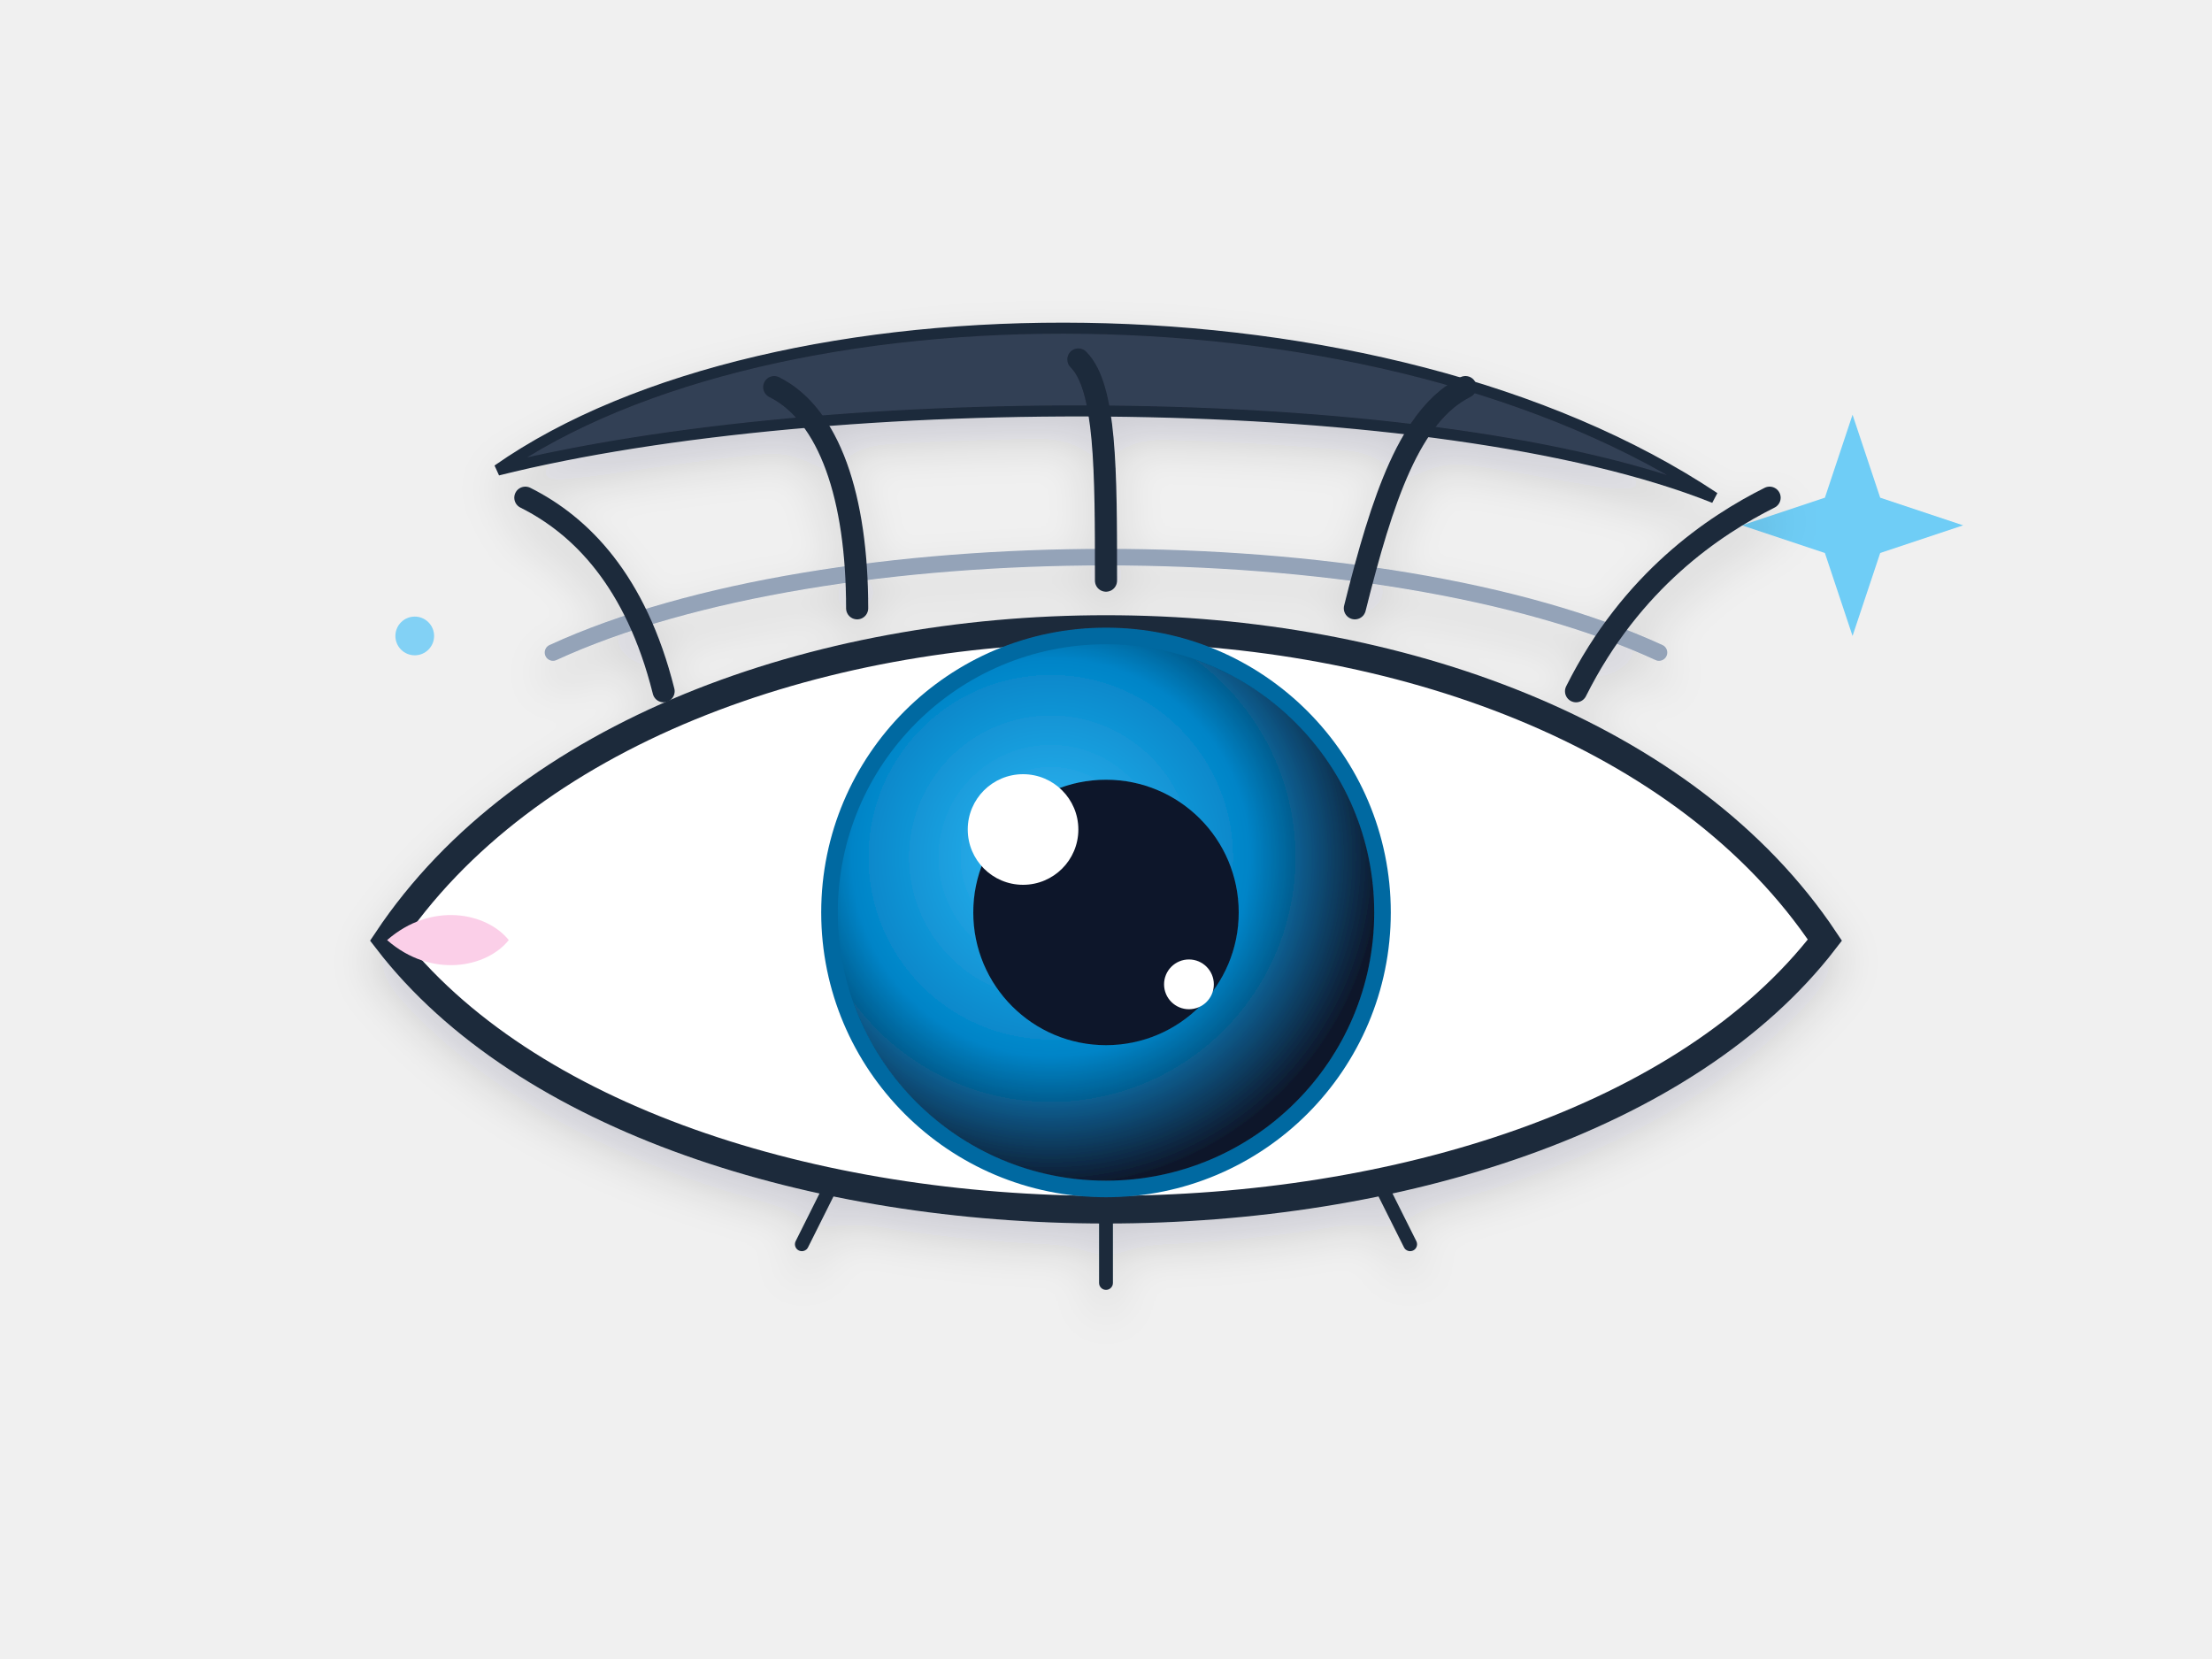
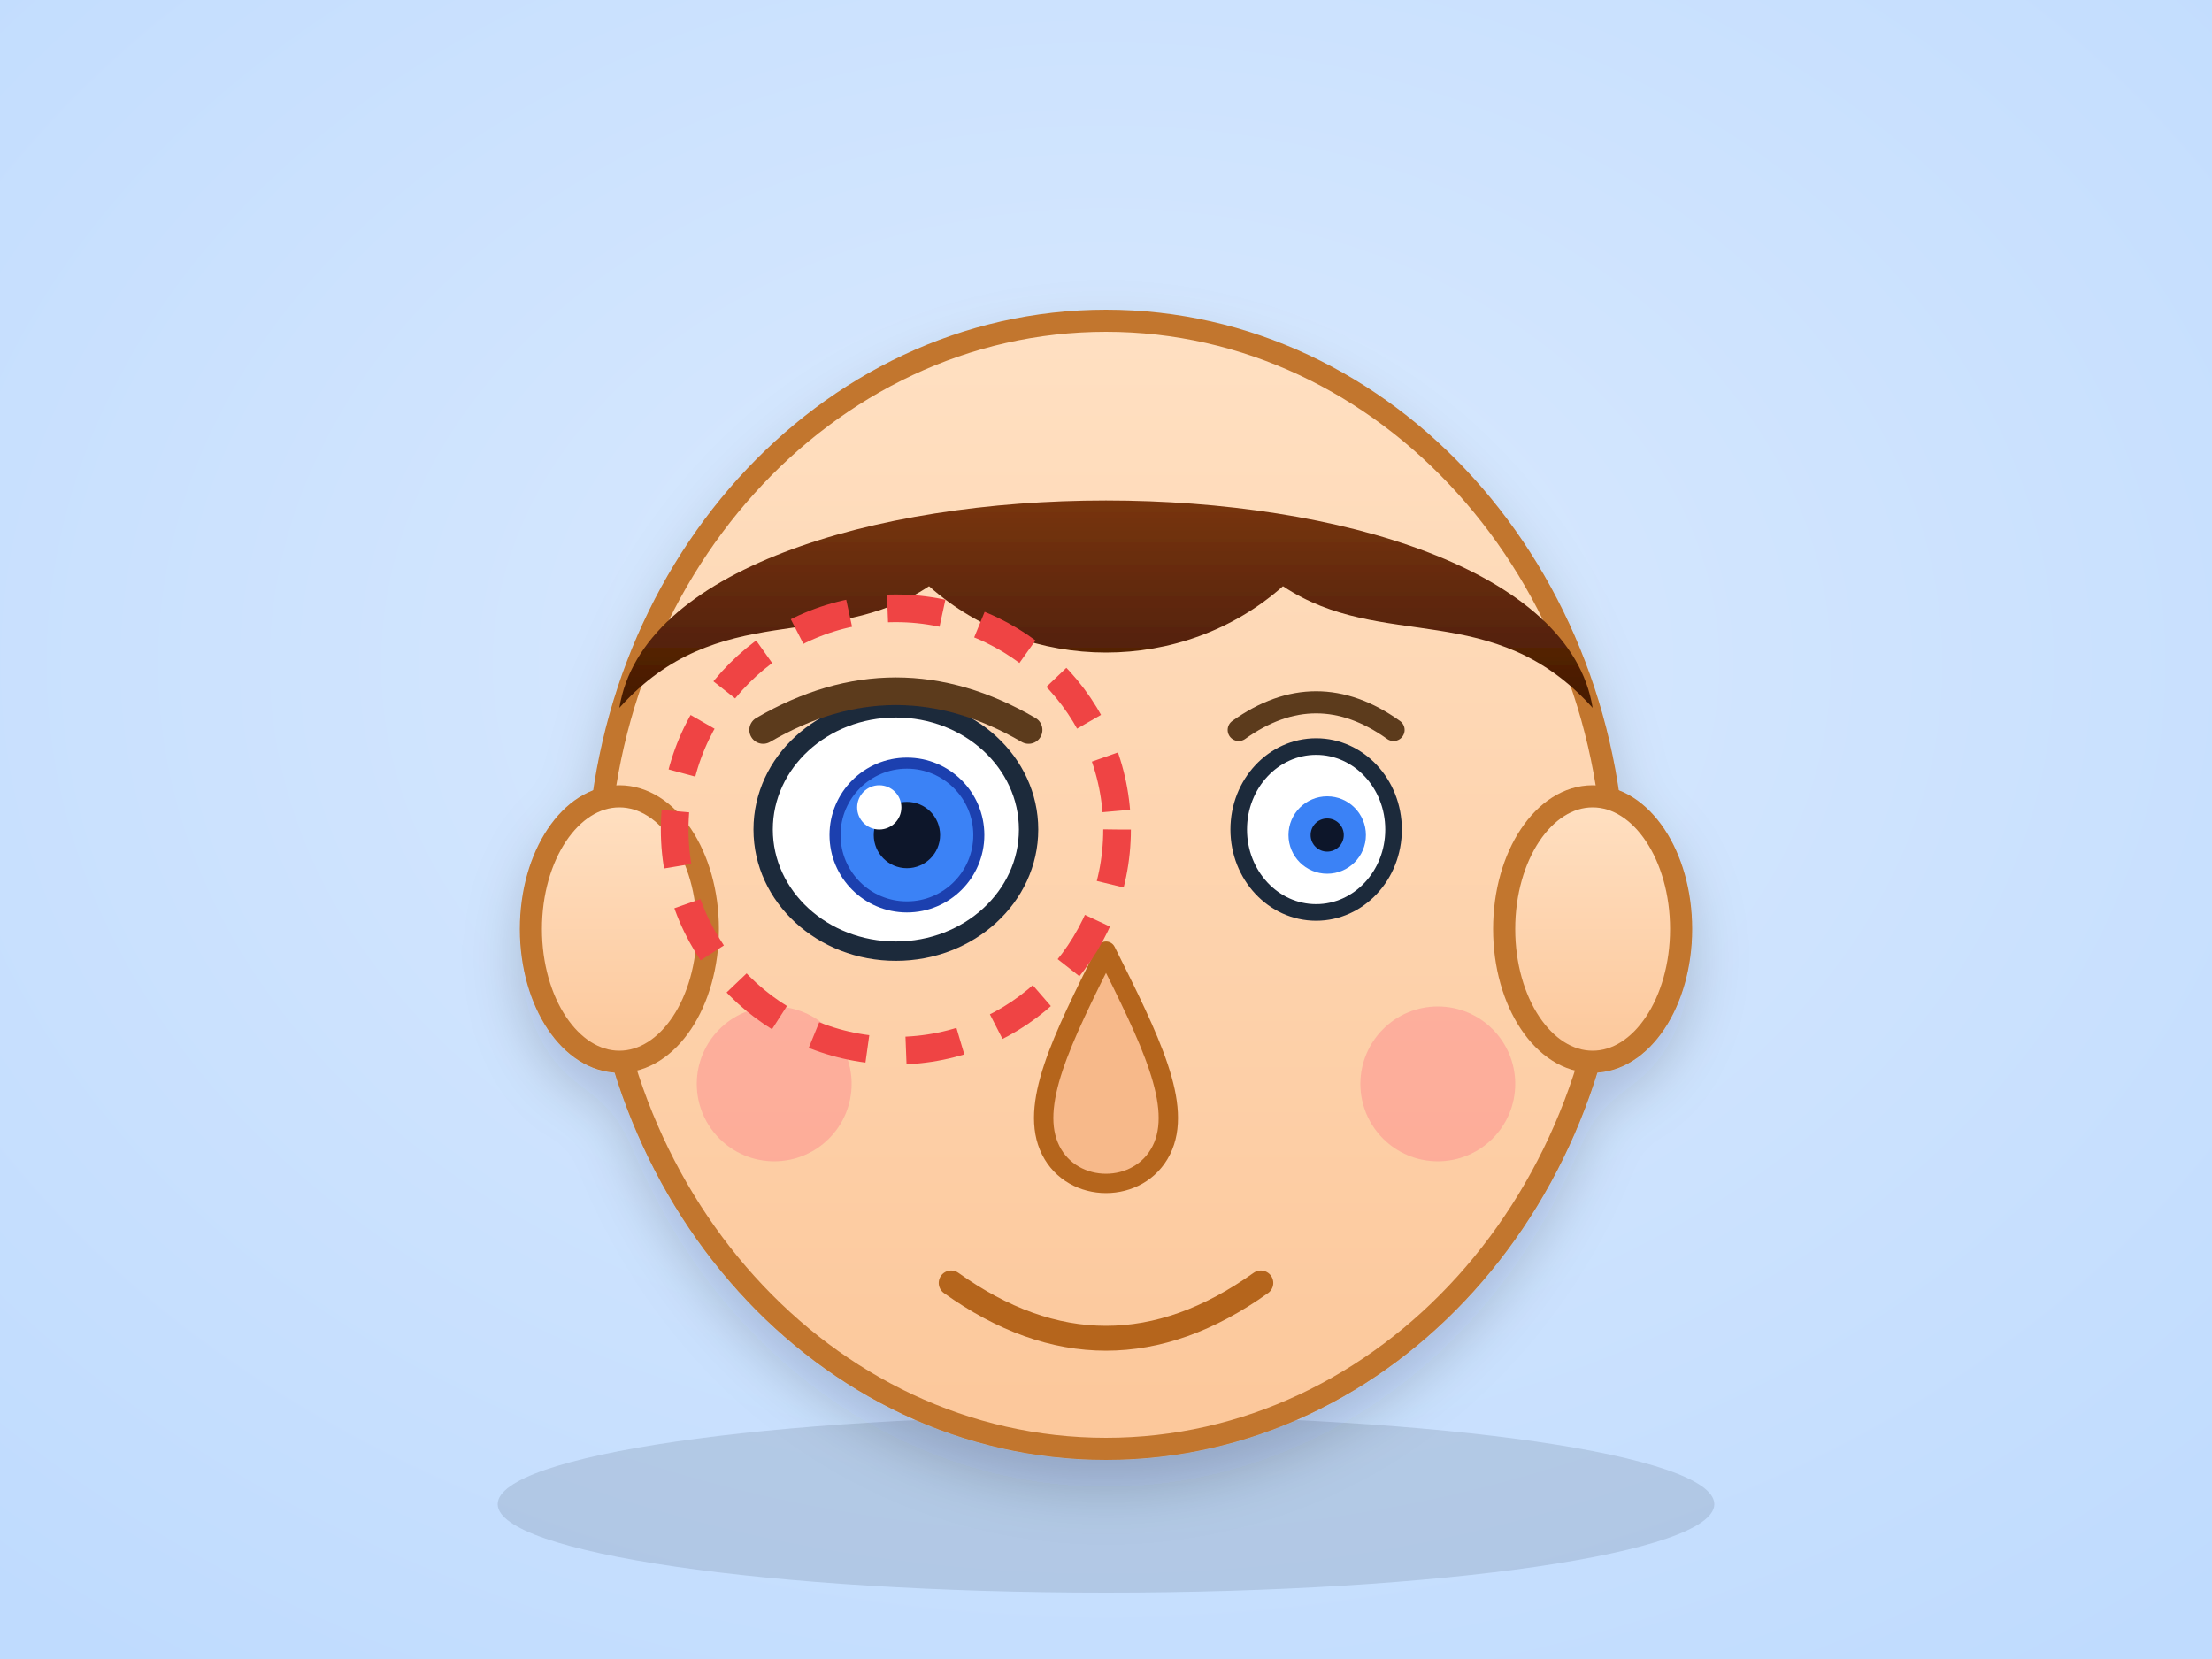
<svg xmlns="http://www.w3.org/2000/svg" viewBox="0 0 400 300" role="img" aria-labelledby="title-eye desc-eye">
  <defs>
-     <radialGradient id="iris-grad" cx="40%" cy="40%" r="60%">
-       <stop offset="0%" stop-color="#38bdf8" />
-       <stop offset="60%" stop-color="#0284c7" />
-       <stop offset="100%" stop-color="#0f172a" />
+     <radialGradient id="eye-bg" cx="50%" cy="40%" r="75%">
+       <stop offset="0%" stop-color="#dbeafe" />
+       <stop offset="100%" stop-color="#bfdbfe" />
    </radialGradient>
-     <filter id="soft-shadow" x="-10%" y="-10%" width="120%" height="120%">
-       <feDropShadow dx="0" dy="4" stdDeviation="4" flood-color="#0f172a" flood-opacity="0.15" />
+     <linearGradient id="eye-skin" x1="0%" y1="0%" x2="0%" y2="100%">
+       <stop offset="0%" stop-color="#ffe0c2" />
+       <stop offset="100%" stop-color="#fcc79a" />
+     </linearGradient>
+     <linearGradient id="eye-hair" x1="0%" y1="0%" x2="0%" y2="100%">
+       <stop offset="0%" stop-color="#78350f" />
+       <stop offset="100%" stop-color="#451a03" />
+     </linearGradient>
+     <filter id="soft-shadow" x="-20%" y="-20%" width="140%" height="140%">
+       <feDropShadow dx="0" dy="5" stdDeviation="5" flood-color="#0f172a" flood-opacity="0.18" />
    </filter>
  </defs>
-   <path d="M330 90 L335 75 L340 90 L355 95 L340 100 L335 115 L330 100 L315 95 Z" fill="#38bdf8" opacity="0.7" />
-   <circle cx="75" cy="115" r="3.5" fill="#38bdf8" opacity="0.6" />
-   <g id="eye-figure" filter="url(#soft-shadow)">
-     <path d="M90 85 C140 50 250 50 310 90 C260 70 150 70 90 85 Z" fill="#334155" stroke="#1e293b" stroke-width="2" />
-     <path d="M70 170 C120 95 280 95 330 170 C280 235 120 235 70 170 Z" fill="#ffffff" stroke="#1e293b" stroke-width="5" />
-     <path d="M70 170 C78 163 88 165 92 170 C88 175 78 177 70 170 Z" fill="#fbcfe8" />
-     <circle cx="200" cy="165" r="50" fill="url(#iris-grad)" stroke="#0369a1" stroke-width="3" />
-     <circle cx="200" cy="165" r="24" fill="#0f172a" />
-     <circle cx="185" cy="150" r="10" fill="#ffffff" />
-     <circle cx="215" cy="178" r="4.5" fill="#ffffff" />
-     <path d="M100 118 C150 95 250 95 300 118" fill="none" stroke="#94a3b8" stroke-width="3" stroke-linecap="round" />
-     <path d="M120 125 C115 105 105 95 95 90" fill="none" stroke="#1e293b" stroke-width="4" stroke-linecap="round" />
-     <path d="M155 110 C155 90 150 75 140 70" fill="none" stroke="#1e293b" stroke-width="4" stroke-linecap="round" />
-     <path d="M200 105 C200 85 200 70 195 65" fill="none" stroke="#1e293b" stroke-width="4" stroke-linecap="round" />
-     <path d="M245 110 C250 90 255 75 265 70" fill="none" stroke="#1e293b" stroke-width="4" stroke-linecap="round" />
-     <path d="M285 125 C295 105 310 95 320 90" fill="none" stroke="#1e293b" stroke-width="4" stroke-linecap="round" />
-     <line x1="150" y1="215" x2="145" y2="225" stroke="#1e293b" stroke-width="2.5" stroke-linecap="round" />
-     <line x1="200" y1="220" x2="200" y2="232" stroke="#1e293b" stroke-width="2.5" stroke-linecap="round" />
-     <line x1="250" y1="215" x2="255" y2="225" stroke="#1e293b" stroke-width="2.5" stroke-linecap="round" />
+   <rect x="0" y="0" width="400" height="300" fill="url(#eye-bg)" />
+   <ellipse cx="200" cy="272" rx="110" ry="16" fill="#0f172a" opacity="0.12" />
+   <g id="face" filter="url(#soft-shadow)">
+     <ellipse cx="200" cy="160" rx="92" ry="102" fill="url(#eye-skin)" stroke="#c2762e" stroke-width="4" />
+     <path d="M112 128 C120 78 280 78 288 128 C270 108 250 118 232 106 C214 122 186 122 168 106 C150 118 130 108 112 128 Z" fill="url(#eye-hair)" />
+     <ellipse cx="112" cy="168" rx="16" ry="24" fill="url(#eye-skin)" stroke="#c2762e" stroke-width="4" />
+     <ellipse cx="288" cy="168" rx="16" ry="24" fill="url(#eye-skin)" stroke="#c2762e" stroke-width="4" />
+     <ellipse cx="162" cy="150" rx="24" ry="22" fill="#ffffff" stroke="#1e293b" stroke-width="3.5" />
+     <circle cx="164" cy="151" r="13" fill="#3b82f6" stroke="#1e40af" stroke-width="2" />
+     <circle cx="164" cy="151" r="6" fill="#0f172a" />
+     <circle cx="159" cy="146" r="4" fill="#ffffff" />
+     <path d="M138 132 Q162 118 186 132" fill="none" stroke="#5b3a1e" stroke-width="5" stroke-linecap="round" />
+     <ellipse cx="238" cy="150" rx="14" ry="15" fill="#ffffff" stroke="#1e293b" stroke-width="3" />
+     <circle cx="240" cy="151" r="7" fill="#3b82f6" />
+     <circle cx="240" cy="151" r="3" fill="#0f172a" />
+     <path d="M224 132 Q238 122 252 132" fill="none" stroke="#5b3a1e" stroke-width="4" stroke-linecap="round" />
+     <circle cx="140" cy="196" r="14" fill="#fb7185" opacity="0.35" />
+     <circle cx="260" cy="196" r="14" fill="#fb7185" opacity="0.35" />
+     <path d="M200 172 C208 188 214 200 210 208 C206 216 194 216 190 208 C186 200 192 188 200 172 Z" fill="#f7b98a" stroke="#b5651d" stroke-width="3.5" stroke-linejoin="round" />
+     <path d="M172 232 Q200 252 228 232" fill="none" stroke="#b5651d" stroke-width="4.5" stroke-linecap="round" />
  </g>
+   <circle cx="162" cy="150" r="40" fill="none" stroke="#ef4444" stroke-width="5" stroke-dasharray="10 7" />
</svg>
